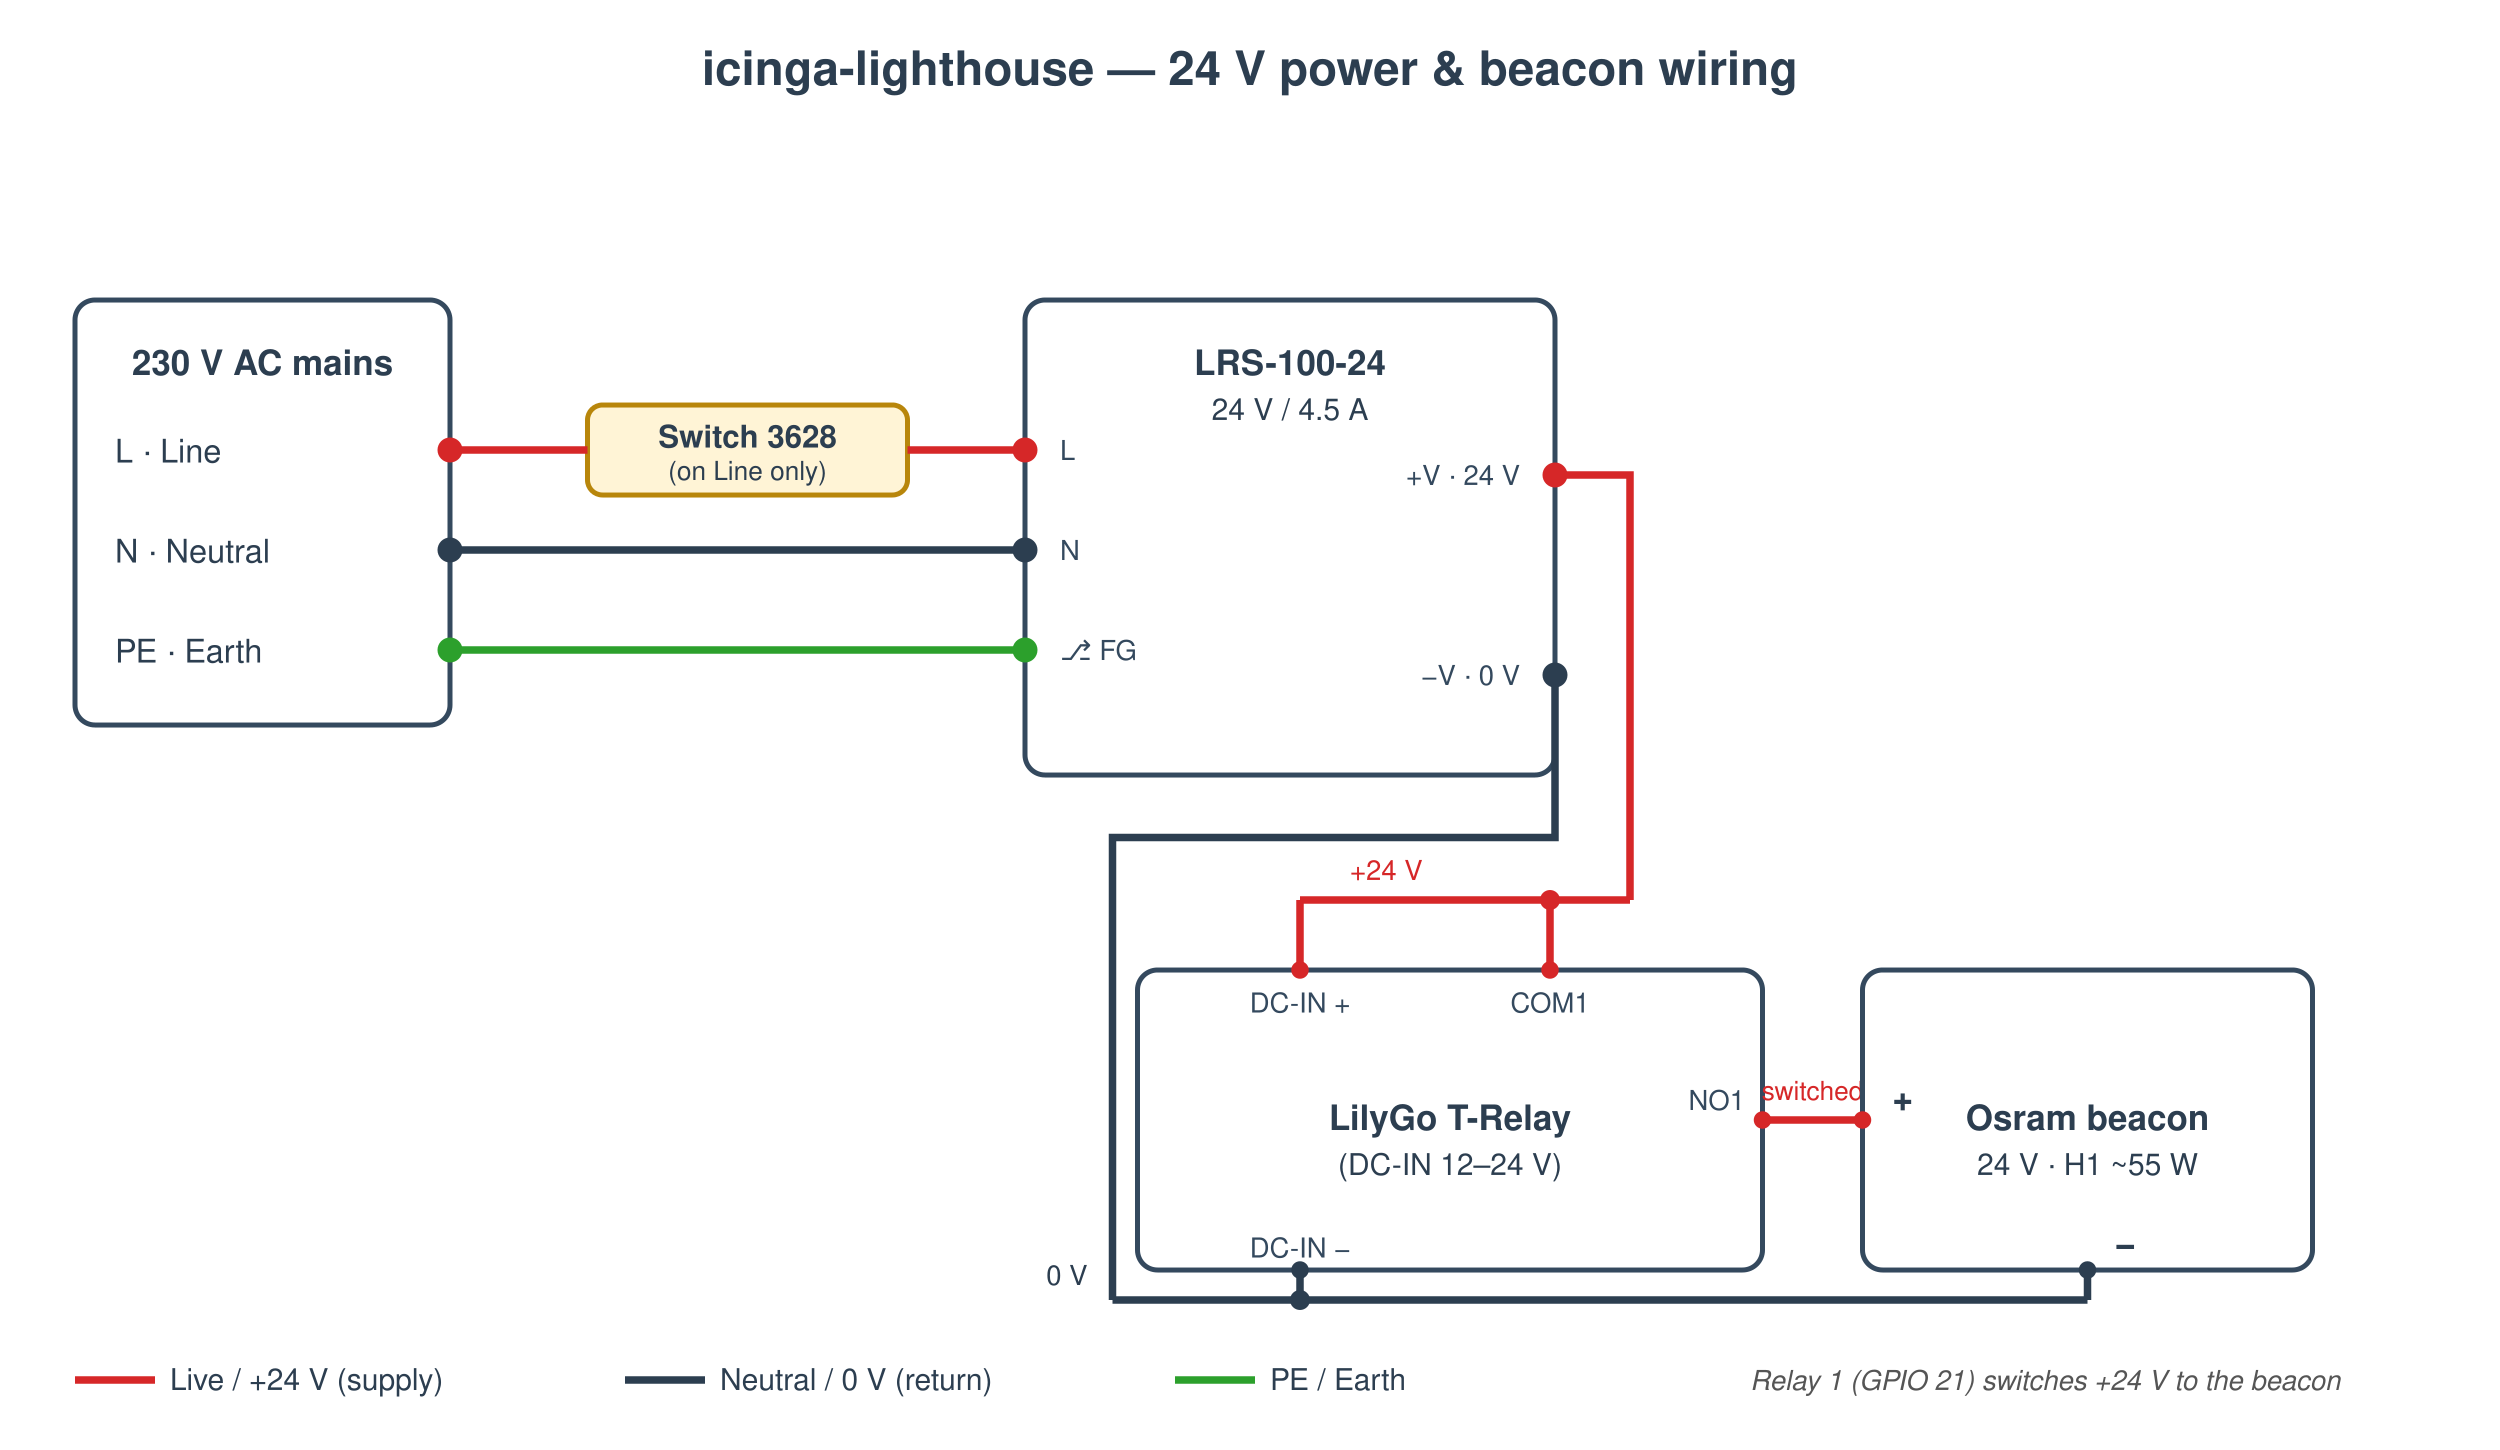
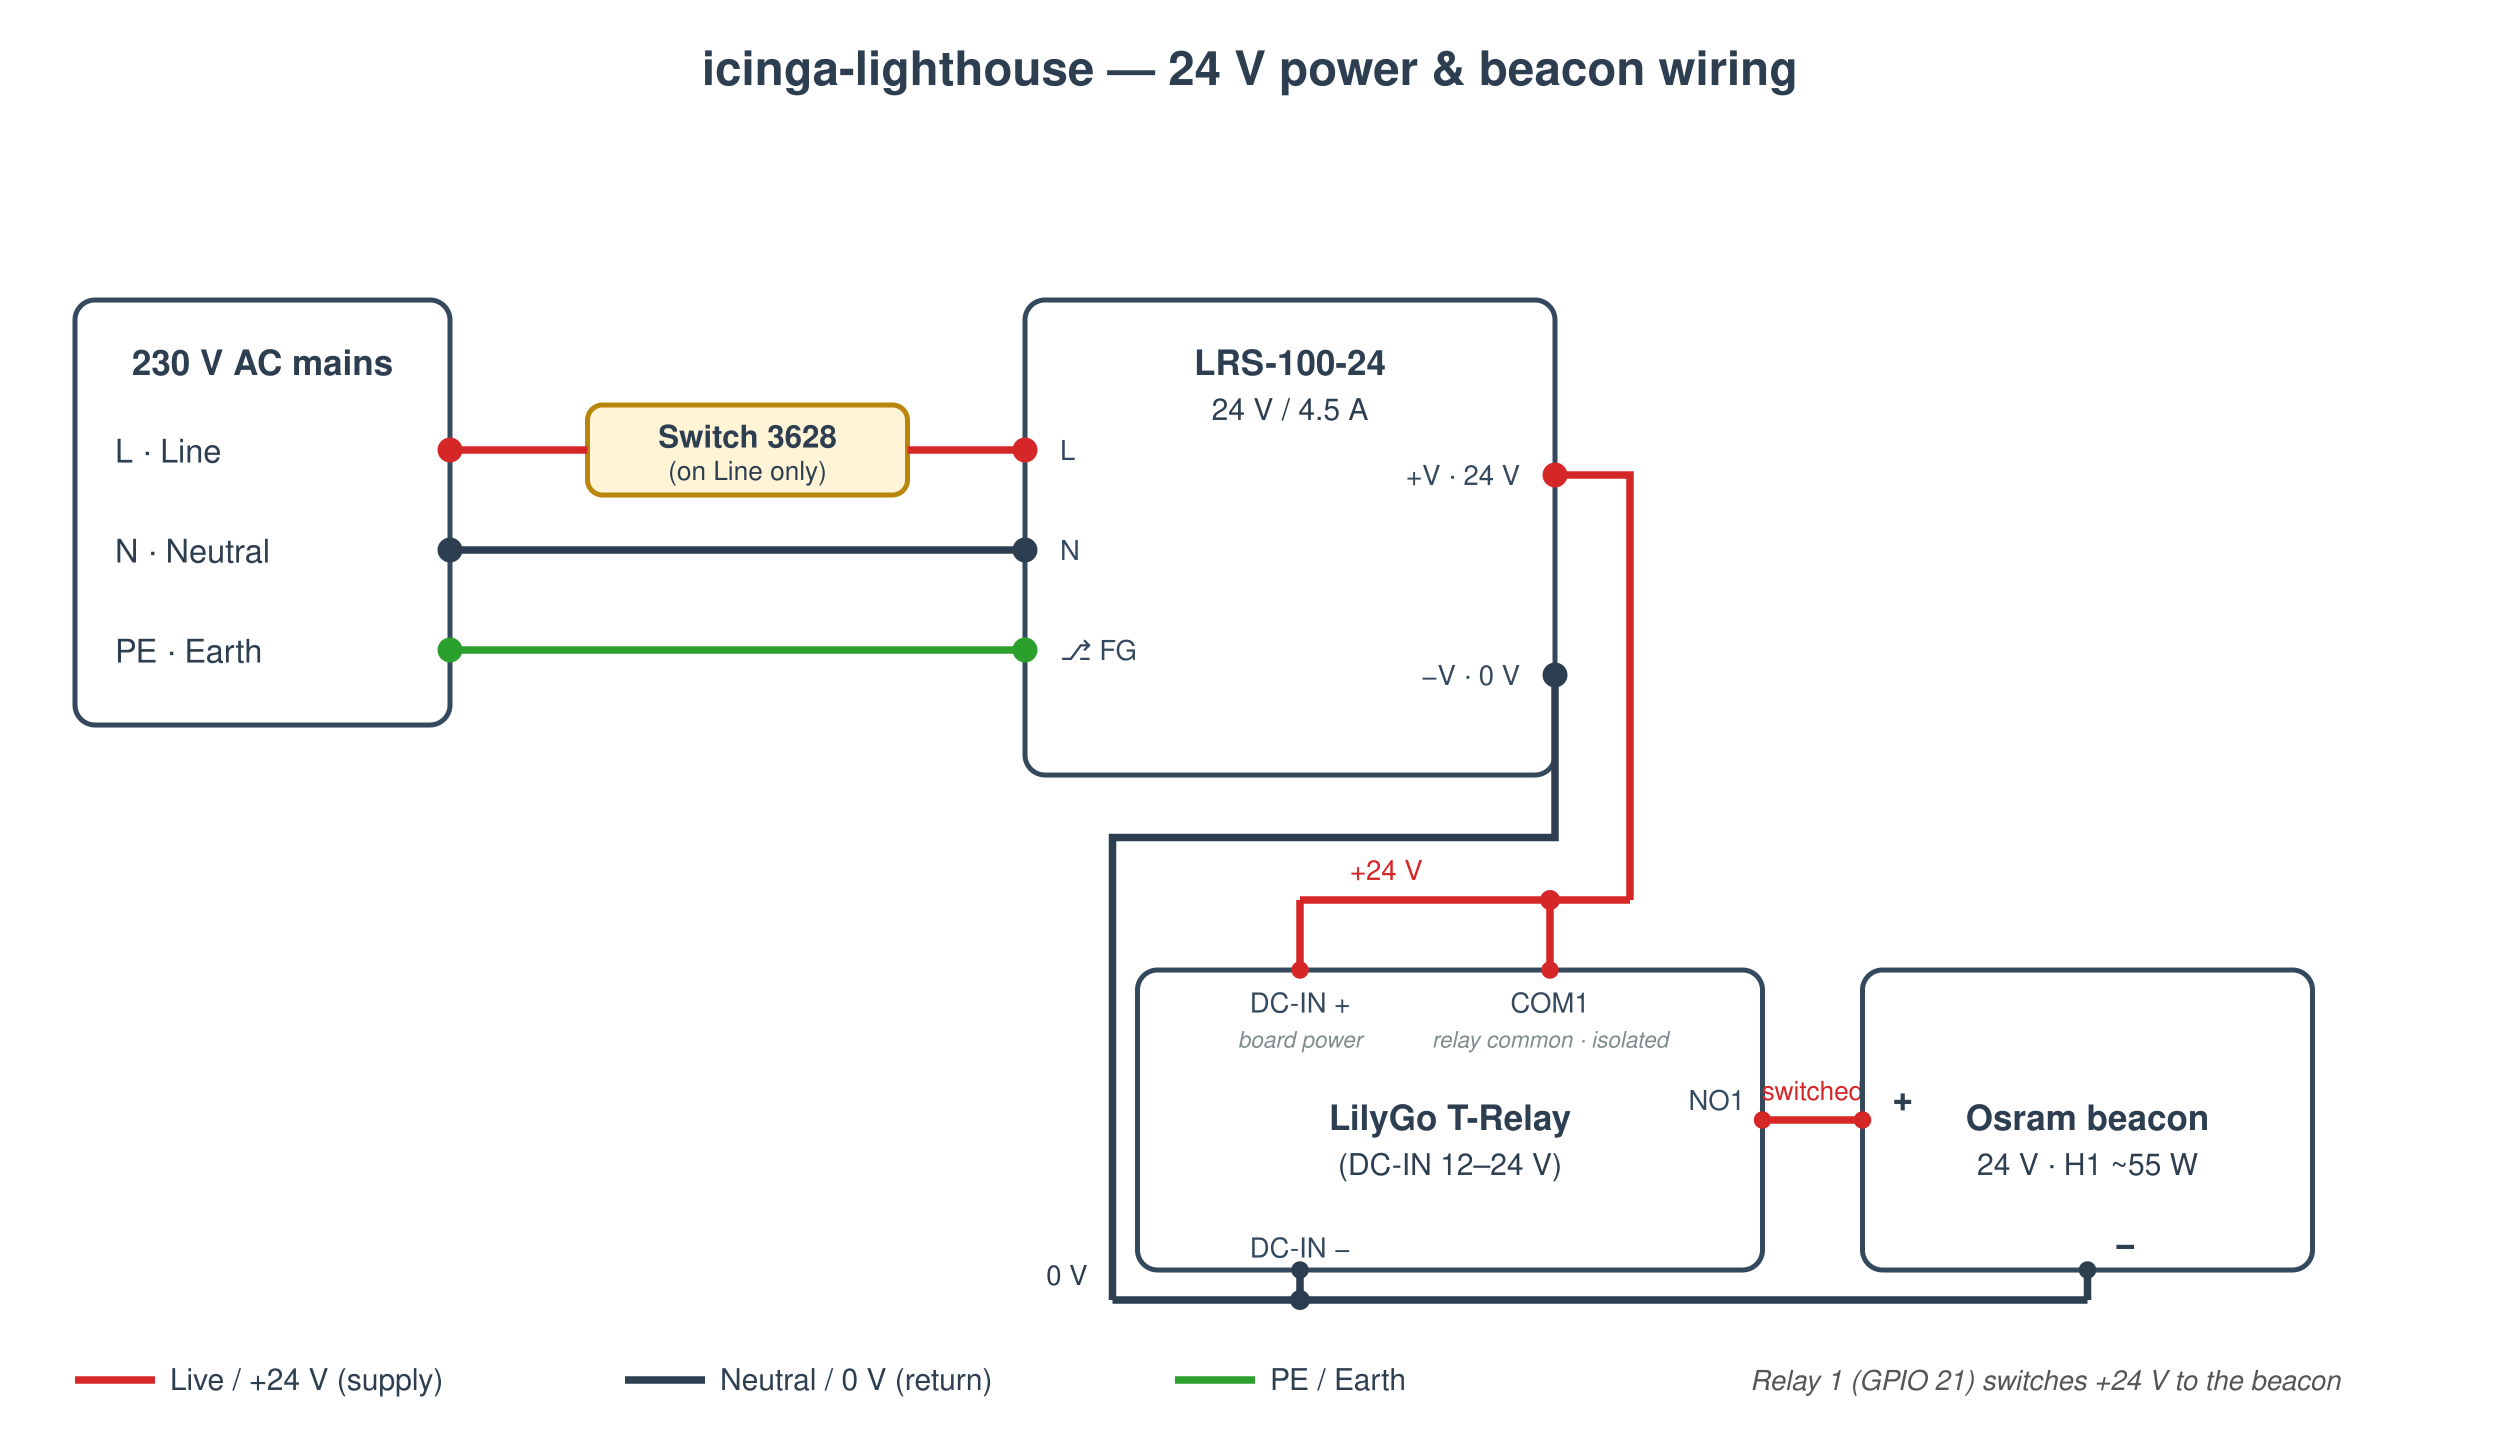
<svg xmlns="http://www.w3.org/2000/svg" viewBox="0 0 1000 580" font-family="Segoe UI, Helvetica, Arial, sans-serif">
  <style>
    .hot{stroke:#d62728;stroke-width:3;fill:none}
    .ret{stroke:#2c3e50;stroke-width:3;fill:none}
    .pe{stroke:#2ca02c;stroke-width:3;fill:none}
    .box{fill:#ffffff;stroke:#34495e;stroke-width:2}
    .t{fill:#2c3e50}
    .tt{fill:#2c3e50;font-weight:bold}
    .term{font-size:11px;fill:#34495e}
    .wl{font-size:11px}
  </style>
  <rect x="0" y="0" width="1000" height="580" fill="#ffffff" />
  <text x="500" y="34" text-anchor="middle" font-size="19" class="tt">icinga-lighthouse — 24 V power &amp; beacon wiring</text>
  <rect class="box" x="30" y="120" width="150" height="170" rx="8" />
  <text x="105" y="150" text-anchor="middle" font-size="14" class="tt">230 V AC mains</text>
  <text x="46" y="185" font-size="13" class="t">L · Line</text>
  <text x="46" y="225" font-size="13" class="t">N · Neutral</text>
  <text x="46" y="265" font-size="13" class="t">PE · Earth</text>
  <circle cx="180" cy="180" r="5" fill="#d62728" />
  <circle cx="180" cy="220" r="5" fill="#2c3e50" />
  <circle cx="180" cy="260" r="5" fill="#2ca02c" />
  <rect x="235" y="162" width="128" height="36" rx="6" fill="#fff4d6" stroke="#b8860b" stroke-width="2" />
  <text x="299" y="179" text-anchor="middle" font-size="12.5" class="tt">Switch 3628</text>
  <text x="299" y="192" text-anchor="middle" font-size="10.5" class="t">(on Line only)</text>
  <rect class="box" x="410" y="120" width="212" height="190" rx="8" />
  <text x="516" y="150" text-anchor="middle" font-size="14" class="tt">LRS-100-24</text>
  <text x="516" y="168" text-anchor="middle" font-size="12" class="t">24 V / 4.5 A</text>
  <circle cx="410" cy="180" r="5" fill="#d62728" />
  <text x="424" y="184" class="term">L</text>
  <circle cx="410" cy="220" r="5" fill="#2c3e50" />
  <text x="424" y="224" class="term">N</text>
  <circle cx="410" cy="260" r="5" fill="#2ca02c" />
  <text x="424" y="264" class="term">⎇ FG</text>
  <circle cx="622" cy="190" r="5" fill="#d62728" />
  <text x="608" y="194" text-anchor="end" class="term">+V · 24 V</text>
  <circle cx="622" cy="270" r="5" fill="#2c3e50" />
  <text x="608" y="274" text-anchor="end" class="term">−V · 0 V</text>
  <path class="hot" d="M180 180 H235" />
  <path class="hot" d="M363 180 H410" />
  <path class="ret" d="M180 220 H410" />
  <path class="pe" d="M180 260 H410" />
  <path class="hot" d="M622 190 H652 V360" />
  <path class="hot" d="M520 360 H652" />
  <path class="hot" d="M520 360 V388" />
  <path class="hot" d="M620 360 V388" />
  <circle cx="620" cy="360" r="4" fill="#d62728" />
  <text x="540" y="352" font-size="12" fill="#d62728" class="wl">+24 V</text>
  <path class="ret" d="M622 270 V335 H445 V520" />
  <path class="ret" d="M445 520 H835" />
  <path class="ret" d="M520 508 V520" />
  <path class="ret" d="M835 508 V520" />
  <circle cx="520" cy="520" r="4" fill="#2c3e50" />
  <text x="435" y="514" text-anchor="end" font-size="12" fill="#2c3e50" class="wl">0 V</text>
  <rect class="box" x="455" y="388" width="250" height="120" rx="8" fill="#eaf2fb" stroke="#2471a3" />
  <text x="580" y="452" text-anchor="middle" font-size="14" class="tt">LilyGo T-Relay</text>
  <text x="580" y="470" text-anchor="middle" font-size="12" class="t">(DC-IN 12–24 V)</text>
  <text x="520" y="405" text-anchor="middle" class="term">DC-IN +</text>
+   <text x="520" y="419" text-anchor="middle" font-size="9" font-style="italic" fill="#7f8c8d">board power</text>
  <text x="620" y="405" text-anchor="middle" class="term">COM1</text>
+   <text x="620" y="419" text-anchor="middle" font-size="9" font-style="italic" fill="#7f8c8d">relay common · isolated</text>
  <text x="520" y="503" text-anchor="middle" class="term">DC-IN −</text>
  <text x="698" y="444" text-anchor="end" class="term">NO1</text>
  <circle cx="520" cy="388" r="3.5" fill="#d62728" />
  <circle cx="620" cy="388" r="3.5" fill="#d62728" />
  <circle cx="520" cy="508" r="3.5" fill="#2c3e50" />
  <circle cx="705" cy="448" r="3.5" fill="#d62728" />
  <path class="hot" d="M705 448 H745" />
  <text x="725" y="440" text-anchor="middle" font-size="10.5" fill="#d62728">switched</text>
  <rect class="box" x="745" y="388" width="180" height="120" rx="8" fill="#fdebd0" stroke="#ca6f1e" />
  <text x="835" y="452" text-anchor="middle" font-size="14" class="tt">Osram beacon</text>
  <text x="835" y="470" text-anchor="middle" font-size="12" class="t">24 V · H1 ~55 W</text>
  <text x="757" y="444" font-size="14" class="tt">+</text>
  <text x="846" y="502" font-size="14" class="tt">−</text>
  <circle cx="745" cy="448" r="3.5" fill="#d62728" />
  <circle cx="835" cy="508" r="3.5" fill="#2c3e50" />
  <line x1="30" y1="552" x2="62" y2="552" class="hot" />
  <text x="68" y="556" font-size="12" class="t">Live / +24 V (supply)</text>
  <line x1="250" y1="552" x2="282" y2="552" class="ret" />
  <text x="288" y="556" font-size="12" class="t">Neutral / 0 V (return)</text>
  <line x1="470" y1="552" x2="502" y2="552" class="pe" />
  <text x="508" y="556" font-size="12" class="t">PE / Earth</text>
  <text x="700" y="556" font-size="11" font-style="italic" fill="#555">Relay 1 (GPIO 21) switches +24 V to the beacon</text>
</svg>
